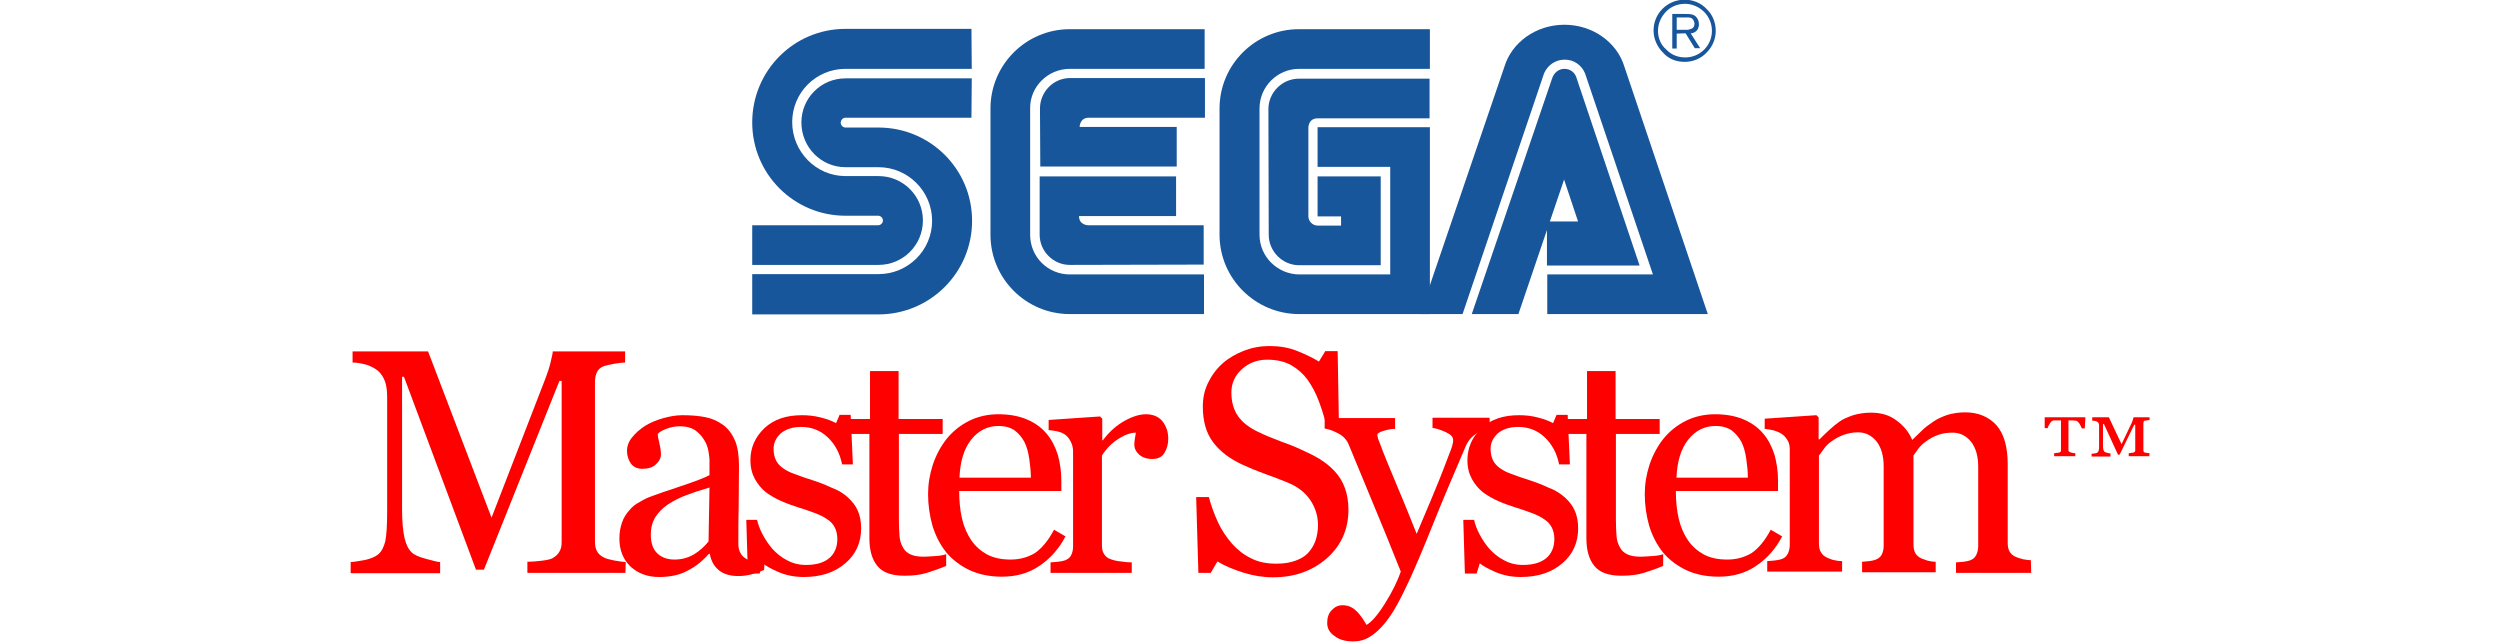
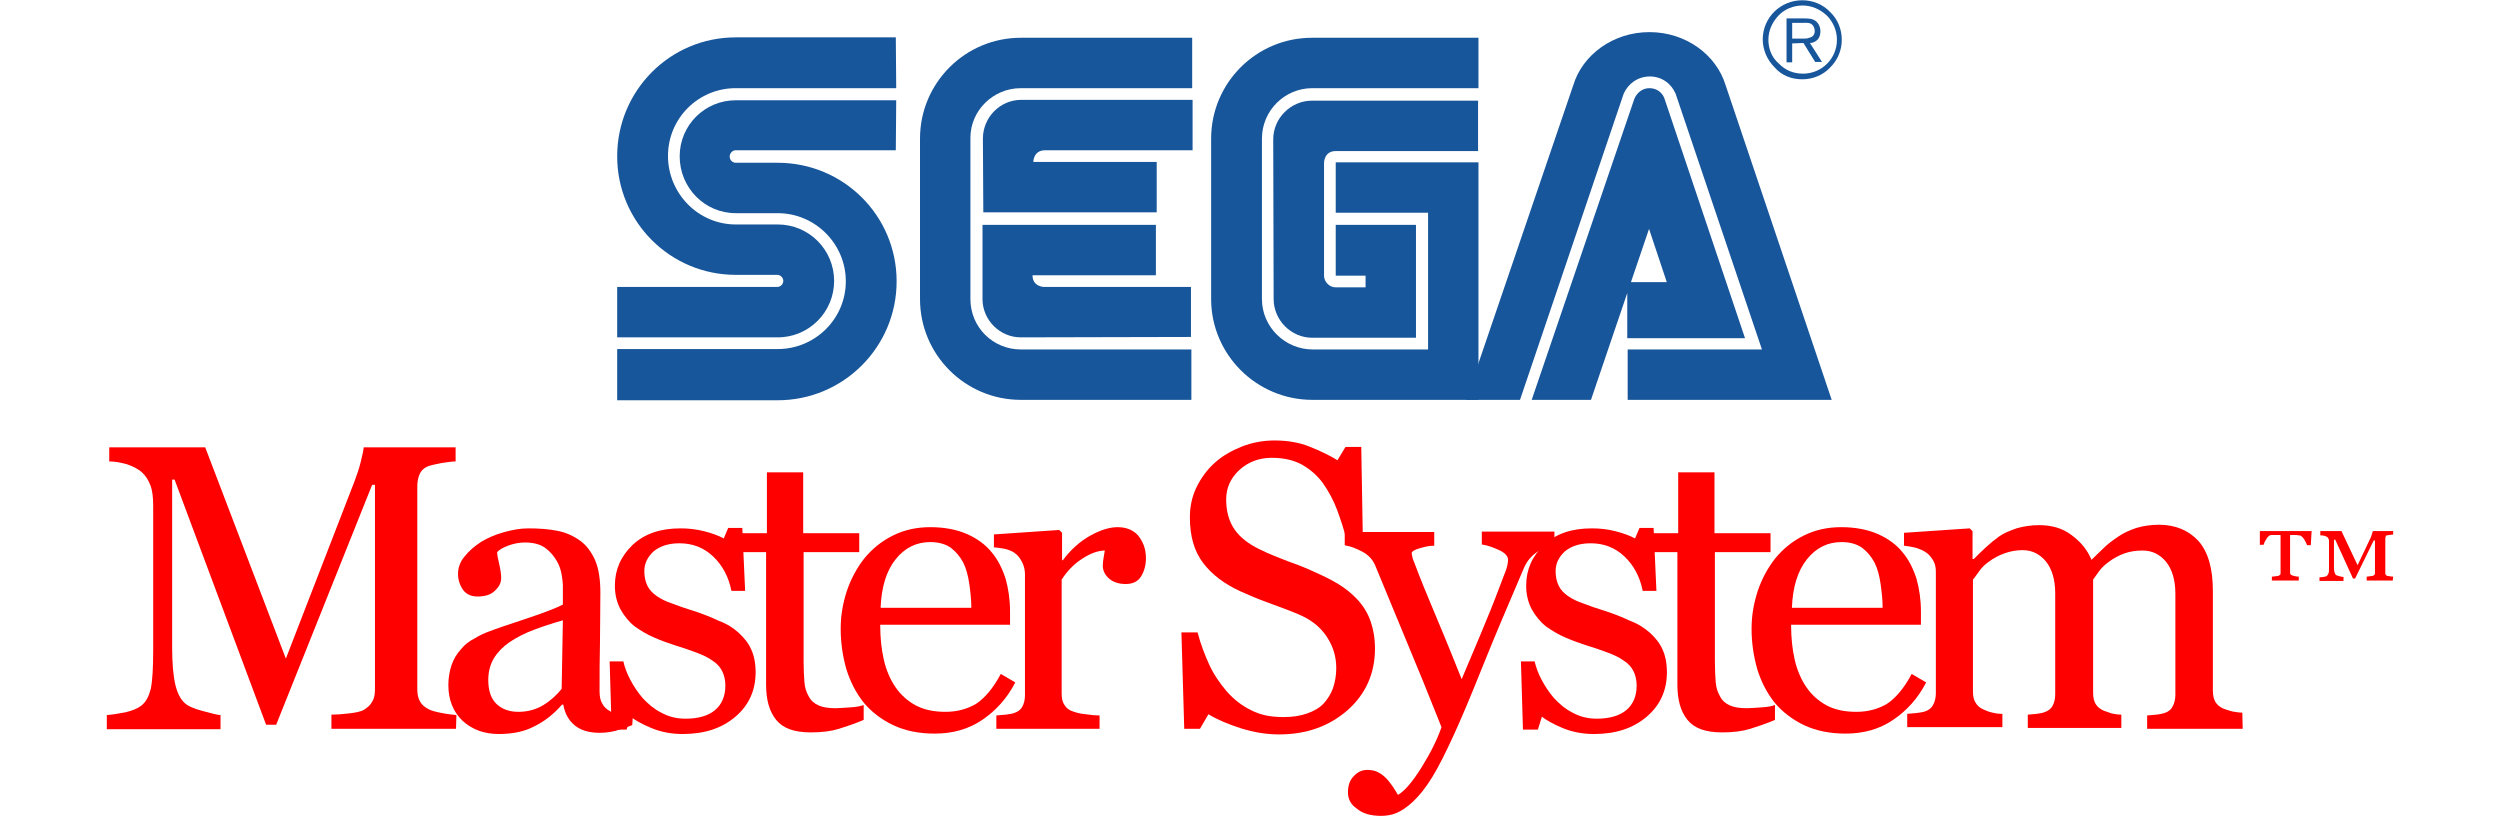
- <svg xmlns="http://www.w3.org/2000/svg" version="1.1" baseProfile="tiny" id="Ebene_1" x="0px" y="0px" viewBox="-134 295.6 788 202.4" xml:space="preserve">
-   <g>
-     <path fill="#17569B" d="M103.1,394.7h39.8c16.3,0,29.5-13.2,29.5-29.5c0-16.3-13.2-29.4-29.5-29.4h-10.4c-0.8,0-1.5-0.7-1.5-1.5   c0-0.9,0.7-1.6,1.5-1.6h39.7l0.1-12.4h-39.8c-7.7,0-13.9,6.2-13.9,13.9c0,7.8,6.2,14.1,13.9,14.1h10.4c9.3,0,16.9,7.6,16.9,16.9   c0,9.3-7.6,16.8-16.9,16.8h-39.8L103.1,394.7L103.1,394.7z" />
-     <path fill="#17569B" d="M103.1,379.1h39.8c7.8,0,14-6.3,14-14c0-7.7-6.2-14-14-14h-10.4c-9.3,0-16.8-7.7-16.8-17   c0-9.3,7.5-16.8,16.8-16.8h39.8l-0.1-12.6h-39.7c-16.3,0-29.4,13.2-29.4,29.5c0,16.3,13.2,29.4,29.4,29.4h10.3   c0.8,0,1.5,0.7,1.5,1.5c0,0.8-0.7,1.5-1.5,1.5h-39.7L103.1,379.1L103.1,379.1z" />
-     <path fill="#17569B" d="M203.2,382.1c-6.9,0-12.5-5.5-12.5-12.5v-40c0-6.7,5.6-12.3,12.5-12.3h42.5v-12.5h-42.5   c-13.8,0-25,11.2-25,25v39.8c0,13.8,11.2,25,25,25h42.3v-12.5L203.2,382.1L203.2,382.1z" />
-     <path fill="#17569B" d="M193.8,329.8c0-5.2,4.2-9.6,9.5-9.6h42.5v12.5h-36.6c-2.9,0-2.9,2.9-2.9,2.9h30.6v12.5h-43L193.8,329.8   L193.8,329.8z" />
-     <path fill="#17569B" d="M203.2,379.1c-5.2,0-9.5-4.3-9.5-9.5v-18.4h43v12.5h-30.6c0,2.9,2.9,2.9,2.9,2.9h36.4v12.4L203.2,379.1   L203.2,379.1z" />
-     <path fill="#17569B" d="M275.6,382.1c-6.9,0-12.6-5.6-12.6-12.5v-39.8c0-6.9,5.6-12.5,12.5-12.5h41.2v-12.5h-41.3   c-13.8,0-25,11.2-25,25v39.8c0,13.8,11.3,25,25.1,25h41.2v-58.9h-35.4v12.5h22.9v33.9L275.6,382.1L275.6,382.1z" />
-     <path fill="#17569B" d="M265.9,369.6c0,5.2,4.3,9.6,9.6,9.6h25.7v-28h-19.9v12.6h7.4v2.9h-7.4c-1.6,0-2.9-1.4-2.9-2.9v-28   c0,0,0-2.9,2.9-2.9h35.3v-12.5h-41.2c-5.2,0-9.6,4.3-9.6,9.6L265.9,369.6L265.9,369.6z" />
-     <path fill="#17569B" d="M355.3,320.1c0.6-1.6,2-2.8,3.8-2.8c1.8,0,3.3,1.1,3.8,2.8l19.9,59.2h-29.2v-13.9h9.8l-4.4-13.2l-14.4,42.4   h-14.7L355.3,320.1L355.3,320.1z" />
-     <path fill="#17569B" d="M387,382.1h-33.3v12.5h50.6l-26.3-78c-2.3-7.6-9.9-13.2-18.9-13.2c-9,0-16.6,5.6-18.9,13.2l-26.6,78H327   l25.7-75.9c1.1-2.5,3.5-4.3,6.5-4.3c2.9,0,5.3,1.7,6.4,4.3L387,382.1L387,382.1z" />
-     <path fill="#17569B" d="M397,315.1c2.6,0,5.1-1,6.9-2.9c1.9-1.9,2.9-4.3,2.9-6.9c0-2.6-1-5.1-2.9-6.9c-1.8-1.9-4.3-2.9-6.9-2.9   c-5.4,0-9.8,4.3-9.8,9.7c0,2.6,1.1,5.1,2.9,6.9C391.9,314.2,394.4,315.1,397,315.1z M388.6,305.3c0-2.2,0.9-4.3,2.5-6   c1.5-1.6,3.7-2.5,6-2.5c2.2,0,4.3,0.9,6,2.5c1.6,1.6,2.5,3.8,2.5,6c0,4.7-3.8,8.4-8.4,8.4c-2.3,0-4.4-0.8-6-2.5   C389.5,309.8,388.6,307.6,388.6,305.3z" />
-     <path fill="#17569B" d="M394.5,306.2v4.7h-1.4v-10.9h4c1.5,0,2.4,0,3.3,0.7c0.7,0.6,1.1,1.5,1.1,2.5c0,2.5-2,2.9-2.6,2.9l3,4.7   h-1.7l-2.9-4.7L394.5,306.2L394.5,306.2z M394.5,305h2.9c0.5,0,0.9,0,1.3-0.2c1.1-0.2,1.4-1,1.4-1.7c0-0.2-0.1-1.1-0.7-1.6   c-0.6-0.5-1.3-0.4-2.1-0.4h-2.8L394.5,305L394.5,305z" />
+ <svg xmlns="http://www.w3.org/2000/svg" version="1.1" id="Ebene_1" x="0px" y="0px" viewBox="-134 295.6 620 202.4" xml:space="preserve" width="620" height="202.4">
+   <defs id="defs45" />
+   <g id="g40" transform="translate(-84.03841,0.1654704)">
+     <path d="m 103.1,394.7 h 39.8 c 16.3,0 29.5,-13.2 29.5,-29.5 0,-16.3 -13.2,-29.4 -29.5,-29.4 h -10.4 c -0.8,0 -1.5,-0.7 -1.5,-1.5 0,-0.9 0.7,-1.6 1.5,-1.6 h 39.7 l 0.1,-12.4 h -39.8 c -7.7,0 -13.9,6.2 -13.9,13.9 0,7.8 6.2,14.1 13.9,14.1 h 10.4 c 9.3,0 16.9,7.6 16.9,16.9 0,9.3 -7.6,16.8 -16.9,16.8 h -39.8 z" id="path2" style="fill:#17569b" />
+     <path d="m 103.1,379.1 h 39.8 c 7.8,0 14,-6.3 14,-14 0,-7.7 -6.2,-14 -14,-14 h -10.4 c -9.3,0 -16.8,-7.7 -16.8,-17 0,-9.3 7.5,-16.8 16.8,-16.8 h 39.8 l -0.1,-12.6 h -39.7 c -16.3,0 -29.4,13.2 -29.4,29.5 0,16.3 13.2,29.4 29.4,29.4 h 10.3 c 0.8,0 1.5,0.7 1.5,1.5 0,0.8 -0.7,1.5 -1.5,1.5 h -39.7 z" id="path4" style="fill:#17569b" />
+     <path d="m 203.2,382.1 c -6.9,0 -12.5,-5.5 -12.5,-12.5 v -40 c 0,-6.7 5.6,-12.3 12.5,-12.3 h 42.5 v -12.5 h -42.5 c -13.8,0 -25,11.2 -25,25 v 39.8 c 0,13.8 11.2,25 25,25 h 42.3 v -12.5 z" id="path6" style="fill:#17569b" />
+     <path d="m 193.8,329.8 c 0,-5.2 4.2,-9.6 9.5,-9.6 h 42.5 v 12.5 h -36.6 c -2.9,0 -2.9,2.9 -2.9,2.9 h 30.6 v 12.5 h -43 z" id="path8" style="fill:#17569b" />
+     <path d="m 203.2,379.1 c -5.2,0 -9.5,-4.3 -9.5,-9.5 v -18.4 h 43 v 12.5 h -30.6 c 0,2.9 2.9,2.9 2.9,2.9 h 36.4 V 379 Z" id="path10" style="fill:#17569b" />
+     <path d="m 275.6,382.1 c -6.9,0 -12.6,-5.6 -12.6,-12.5 v -39.8 c 0,-6.9 5.6,-12.5 12.5,-12.5 h 41.2 v -12.5 h -41.3 c -13.8,0 -25,11.2 -25,25 v 39.8 c 0,13.8 11.3,25 25.1,25 h 41.2 v -58.9 h -35.4 v 12.5 h 22.9 v 33.9 z" id="path12" style="fill:#17569b" />
+     <path d="m 265.9,369.6 c 0,5.2 4.3,9.6 9.6,9.6 h 25.7 v -28 h -19.9 v 12.6 h 7.4 v 2.9 h -7.4 c -1.6,0 -2.9,-1.4 -2.9,-2.9 v -28 c 0,0 0,-2.9 2.9,-2.9 h 35.3 v -12.5 h -41.2 c -5.2,0 -9.6,4.3 -9.6,9.6 z" id="path14" style="fill:#17569b" />
+     <path d="m 355.3,320.1 c 0.6,-1.6 2,-2.8 3.8,-2.8 1.8,0 3.3,1.1 3.8,2.8 l 19.9,59.2 h -29.2 v -13.9 h 9.8 l -4.4,-13.2 -14.4,42.4 h -14.7 z" id="path16" style="fill:#17569b" />
+     <path d="m 387,382.1 h -33.3 v 12.5 h 50.6 l -26.3,-78 c -2.3,-7.6 -9.9,-13.2 -18.9,-13.2 -9,0 -16.6,5.6 -18.9,13.2 l -26.6,78 H 327 l 25.7,-75.9 c 1.1,-2.5 3.5,-4.3 6.5,-4.3 2.9,0 5.3,1.7 6.4,4.3 z" id="path18" style="fill:#17569b" />
+     <path d="m 397,315.1 c 2.6,0 5.1,-1 6.9,-2.9 1.9,-1.9 2.9,-4.3 2.9,-6.9 0,-2.6 -1,-5.1 -2.9,-6.9 -1.8,-1.9 -4.3,-2.9 -6.9,-2.9 -5.4,0 -9.8,4.3 -9.8,9.7 0,2.6 1.1,5.1 2.9,6.9 1.8,2.1 4.3,3 6.9,3 z m -8.4,-9.8 c 0,-2.2 0.9,-4.3 2.5,-6 1.5,-1.6 3.7,-2.5 6,-2.5 2.2,0 4.3,0.9 6,2.5 1.6,1.6 2.5,3.8 2.5,6 0,4.7 -3.8,8.4 -8.4,8.4 -2.3,0 -4.4,-0.8 -6,-2.5 -1.7,-1.4 -2.6,-3.6 -2.6,-5.9 z" id="path20" style="fill:#17569b" />
+     <path d="m 394.5,306.2 v 4.7 h -1.4 V 300 h 4 c 1.5,0 2.4,0 3.3,0.7 0.7,0.6 1.1,1.5 1.1,2.5 0,2.5 -2,2.9 -2.6,2.9 l 3,4.7 h -1.7 l -2.9,-4.7 z m 0,-1.2 h 2.9 c 0.5,0 0.9,0 1.3,-0.2 1.1,-0.2 1.4,-1 1.4,-1.7 0,-0.2 -0.1,-1.1 -0.7,-1.6 -0.6,-0.5 -1.3,-0.4 -2.1,-0.4 h -2.8 z" id="path22" style="fill:#17569b" />
    <g id="g6708" transform="translate(-67.06981,39.50687)">
      <g id="flowRoot6696" transform="translate(0,952.3622)">
-         <path id="path6717" fill="#FF0000" d="M130.2-515.7H99.3v-3.5c1.1,0,2.6-0.1,4.3-0.3c1.8-0.2,3-0.5,3.6-0.8     c1-0.6,1.8-1.3,2.2-2.1c0.5-0.8,0.7-1.8,0.7-3v-50.8h-0.7l-23.8,59.5h-2.5l-22.7-60.8h-0.6v41.7c0,4,0.3,7.1,0.8,9.2     c0.5,2.1,1.3,3.6,2.3,4.5c0.7,0.7,2.2,1.4,4.5,2s3.7,1,4.4,1v3.5H43.6v-3.5c1.5-0.1,3-0.4,4.7-0.7c1.6-0.4,2.9-0.9,3.8-1.6     c1.2-0.9,1.9-2.3,2.4-4.2c0.4-1.9,0.6-5.1,0.6-9.6v-35.8c0-2.1-0.2-3.8-0.7-5.1c-0.5-1.3-1.2-2.4-2.1-3.2c-1-0.9-2.3-1.5-3.7-2     c-1.5-0.4-2.9-0.7-4.4-0.7v-3.5h23.8l20,52.4L105-577c0.6-1.6,1.2-3.3,1.6-5c0.4-1.8,0.7-2.9,0.7-3.5h22.8v3.5     c-0.9,0-2.1,0.2-3.5,0.4c-1.4,0.3-2.5,0.5-3.1,0.7c-1.1,0.4-1.9,1.1-2.3,2c-0.4,0.9-0.6,1.9-0.6,3v50.4c0,1.2,0.2,2.1,0.6,2.9     c0.4,0.8,1.1,1.5,2.3,2.1c0.6,0.3,1.6,0.6,3.2,0.9c1.5,0.3,2.7,0.4,3.6,0.5L130.2-515.7L130.2-515.7L130.2-515.7z" />
-         <path id="path6719" fill="#FF0000" d="M173.9-516.6c-1.5,0.6-2.9,1-4.1,1.4c-1.2,0.3-2.5,0.5-4,0.5c-2.6,0-4.6-0.6-6.1-1.8     c-1.5-1.2-2.5-2.9-2.9-5.2h-0.3c-2.1,2.4-4.4,4.2-6.9,5.4c-2.4,1.3-5.4,1.9-8.8,1.9c-3.6,0-6.6-1.1-9-3.3     c-2.3-2.2-3.5-5.2-3.5-8.8c0-1.9,0.3-3.5,0.8-5c0.5-1.5,1.3-2.8,2.4-4c0.8-1,1.9-1.9,3.3-2.6c1.3-0.8,2.6-1.4,3.8-1.8     c1.5-0.6,4.5-1.6,9-3.1c4.5-1.5,7.6-2.7,9.1-3.5v-4.9c0-0.4-0.1-1.2-0.3-2.5c-0.2-1.2-0.6-2.4-1.2-3.4c-0.7-1.2-1.6-2.3-2.8-3.2     c-1.2-0.9-2.9-1.4-5.1-1.4c-1.5,0-2.9,0.3-4.2,0.8c-1.3,0.5-2.2,1-2.7,1.6c0,0.7,0.2,1.6,0.5,2.9c0.3,1.3,0.5,2.5,0.5,3.5     c0,1.2-0.5,2.2-1.6,3.2c-1,1-2.5,1.4-4.3,1.4c-1.6,0-2.8-0.6-3.6-1.7c-0.8-1.2-1.2-2.5-1.2-3.9c0-1.5,0.5-3,1.6-4.3     c1.1-1.4,2.5-2.6,4.2-3.7c1.5-0.9,3.3-1.7,5.4-2.3c2.1-0.6,4.2-1,6.2-1c2.8,0,5.2,0.2,7.2,0.6c2.1,0.4,3.9,1.2,5.6,2.4     c1.7,1.2,2.9,2.9,3.8,4.9c0.9,2.1,1.3,4.8,1.3,8.1c0,4.7-0.1,8.9-0.1,12.5c-0.1,3.6-0.1,7.6-0.1,11.9c0,1.3,0.2,2.3,0.7,3.1     c0.4,0.8,1.1,1.4,2,1.9c0.5,0.3,1.3,0.5,2.3,0.5c1.1,0,2.2,0.1,3.3,0.1L173.9-516.6L173.9-516.6L173.9-516.6z M156.7-542.6     c-2.8,0.8-5.2,1.6-7.3,2.4c-2.1,0.8-4.1,1.8-5.9,3c-1.6,1.1-2.9,2.4-3.9,4c-0.9,1.5-1.4,3.3-1.4,5.4c0,2.7,0.7,4.7,2.1,6     c1.4,1.3,3.2,1.9,5.4,1.9c2.3,0,4.4-0.6,6.2-1.7c1.8-1.1,3.3-2.5,4.5-4L156.7-542.6z" />
-         <path id="path6721" fill="#FF0000" d="M200.3-539.5c1.3,1.2,2.4,2.5,3.1,4.1c0.7,1.5,1.1,3.4,1.1,5.7c0,4.5-1.7,8.2-5,11     c-3.4,2.9-7.7,4.3-13.1,4.3c-2.8,0-5.4-0.5-7.8-1.5c-2.4-1-4.1-2-5.1-2.8l-1,3.2h-3.7l-0.5-16.9h3.4c0.3,1.3,0.8,2.8,1.7,4.5     c0.9,1.7,1.9,3.2,3.1,4.6c1.3,1.4,2.8,2.7,4.6,3.6c1.8,1,3.8,1.5,6,1.5c3.2,0,5.6-0.7,7.3-2.1c1.7-1.4,2.6-3.5,2.6-6.1     c0-1.4-0.3-2.6-0.8-3.6c-0.5-1-1.3-1.9-2.4-2.6c-1.1-0.8-2.4-1.4-4-2c-1.6-0.6-3.3-1.2-5.3-1.8c-1.5-0.5-3.3-1.1-5.1-1.9     c-1.9-0.8-3.5-1.8-4.9-2.8c-1.4-1.1-2.6-2.6-3.5-4.2c-0.9-1.7-1.4-3.6-1.4-5.9c0-4,1.5-7.3,4.4-10.1c3-2.8,6.9-4.1,11.9-4.1     c1.9,0,3.8,0.2,5.8,0.7c2,0.5,3.6,1.1,4.9,1.8l1.1-2.6h3.5l0.7,15.6h-3.4c-0.7-3.5-2.2-6.3-4.5-8.5c-2.3-2.2-5.1-3.3-8.4-3.3     c-2.7,0-4.8,0.7-6.4,2c-1.5,1.4-2.3,3-2.3,4.9c0,1.5,0.3,2.7,0.8,3.7c0.5,1,1.3,1.8,2.3,2.5c1,0.7,2.2,1.3,3.7,1.8     c1.5,0.6,3.3,1.2,5.5,1.9c2.2,0.7,4.2,1.5,6.1,2.4C197.5-541.7,199.1-540.6,200.3-539.5z" />
-         <path id="path6723" fill="#FF0000" d="M231.3-517.9c-2.1,0.9-4.2,1.6-6.1,2.2c-1.9,0.6-4.2,0.9-7,0.9c-4.1,0-6.9-1-8.6-3.1     c-1.7-2.1-2.5-5-2.5-8.7v-32.9h-8.8v-4.7h9v-15.1h9v15.1h13.9v4.7h-13.8v27.1c0,2,0.1,3.7,0.2,5.1c0.1,1.4,0.5,2.6,1.1,3.6     c0.5,1,1.3,1.7,2.4,2.2c1.1,0.5,2.5,0.7,4.2,0.7c0.8,0,2-0.1,3.6-0.2c1.6-0.1,2.7-0.3,3.4-0.6L231.3-517.9L231.3-517.9z" />
-         <path id="path6725" fill="#FF0000" d="M268.9-527.2c-2,3.9-4.8,7-8.2,9.3c-3.4,2.3-7.3,3.4-11.8,3.4c-3.9,0-7.3-0.7-10.3-2.1     c-2.9-1.4-5.4-3.3-7.3-5.6c-1.9-2.4-3.3-5.1-4.3-8.3c-0.9-3.2-1.4-6.5-1.4-10c0-3.2,0.5-6.2,1.5-9.3c1-3,2.5-5.8,4.4-8.2     c1.9-2.3,4.2-4.2,7-5.6c2.8-1.4,5.9-2.1,9.3-2.1c3.5,0,6.6,0.6,9.1,1.7c2.5,1.1,4.6,2.6,6.2,4.6c1.5,1.8,2.6,4,3.4,6.5     c0.7,2.5,1.1,5.2,1.1,8.1v3.3h-32.2c0,3.2,0.3,6.1,0.9,8.7c0.6,2.6,1.6,4.9,2.9,6.8c1.3,1.9,3,3.4,5,4.5c2.1,1.1,4.5,1.6,7.4,1.6     c2.9,0,5.4-0.7,7.6-2c2.1-1.4,4.2-3.8,6.1-7.4L268.9-527.2z M258-545.7c0-1.8-0.2-3.8-0.5-5.9c-0.3-2.1-0.8-3.9-1.5-5.3     c-0.8-1.5-1.8-2.7-3.1-3.7c-1.3-0.9-3-1.4-5.1-1.4c-3.4,0-6.3,1.4-8.6,4.3c-2.3,2.9-3.5,6.9-3.7,12L258-545.7L258-545.7z" />
-         <path id="path6727" fill="#FF0000" d="M301.3-558c0,1.7-0.4,3.2-1.2,4.5c-0.8,1.3-2.1,1.9-3.8,1.9c-1.8,0-3.2-0.5-4.2-1.4     c-1-0.9-1.5-2-1.5-3.1c0-0.7,0.1-1.4,0.2-2c0.1-0.6,0.2-1.2,0.3-1.8c-1.5,0-3.4,0.6-5.4,1.9c-2.1,1.3-3.8,3-5.3,5.3v28.3     c0,1.2,0.2,2.1,0.7,2.8c0.4,0.7,1.1,1.3,2.1,1.6c0.8,0.3,1.9,0.6,3.2,0.7c1.3,0.2,2.4,0.3,3.4,0.3v3.3h-25.6v-3.3     c0.8-0.1,1.5-0.1,2.3-0.2c0.8-0.1,1.5-0.2,2.1-0.4c0.9-0.3,1.6-0.8,2-1.5c0.4-0.7,0.7-1.7,0.7-2.9v-30c0-1-0.2-2-0.7-3     c-0.5-1-1.1-1.8-2-2.4c-0.6-0.4-1.4-0.7-2.2-0.9c-0.9-0.2-1.8-0.3-2.8-0.4v-3.2l16.2-1.1l0.7,0.7v6.8h0.2c2-2.7,4.3-4.7,6.8-6.1     c2.5-1.4,4.8-2.1,6.8-2.1c2.1,0,3.8,0.7,5,2C300.6-562.1,301.3-560.3,301.3-558L301.3-558z" />
-         <path id="path6729" fill="#FF0000" d="M353.7-547.8c1.5,1.6,2.6,3.4,3.3,5.4c0.7,2,1.1,4.2,1.1,6.8c0,6.2-2.3,11.3-6.8,15.3     c-4.6,4-10.2,6-17,6c-3.1,0-6.2-0.5-9.4-1.5c-3.1-1-5.8-2.1-8.1-3.5l-2.1,3.6h-3.9l-0.7-23.9h4c0.8,3,1.8,5.6,2.9,8     c1.1,2.4,2.6,4.6,4.4,6.7c1.7,1.9,3.7,3.5,6,4.6c2.3,1.2,4.9,1.7,8,1.7c2.3,0,4.2-0.3,5.9-0.9c1.7-0.6,3.1-1.4,4.1-2.5     c1-1.1,1.8-2.4,2.3-3.8c0.5-1.5,0.8-3.1,0.8-5c0-2.8-0.8-5.4-2.4-7.8c-1.6-2.4-3.9-4.2-7-5.5c-2.1-0.9-4.6-1.8-7.3-2.8     c-2.8-1-5.1-2-7.1-2.9c-3.9-1.8-7-4.1-9.2-7c-2.2-2.9-3.3-6.6-3.3-11.3c0-2.7,0.5-5.1,1.6-7.4c1.1-2.3,2.6-4.4,4.6-6.2     c1.9-1.7,4.2-3,6.7-4c2.6-1,5.3-1.5,8.1-1.5c3.2,0,6.1,0.5,8.6,1.5c2.5,1,4.9,2.1,7,3.4l2-3.3h3.9l0.4,23.2h-4     c-0.7-2.7-1.5-5.2-2.4-7.6c-0.9-2.4-2.1-4.6-3.5-6.6c-1.4-1.9-3.1-3.4-5.2-4.6c-2-1.1-4.5-1.7-7.5-1.7c-3.1,0-5.8,1-8,3     c-2.2,2-3.3,4.5-3.3,7.3c0,3,0.7,5.5,2.1,7.5c1.4,2,3.5,3.6,6.2,4.9c2.4,1.2,4.8,2.1,7.1,3c2.3,0.8,4.6,1.7,6.7,2.7     c2,0.9,3.9,1.8,5.7,2.9C350.8-550.5,352.4-549.2,353.7-547.8L353.7-547.8z" />
-         <path id="path6731" fill="#FF0000" d="M351.4-499.9c0-1.6,0.4-3,1.4-4c0.9-1,2-1.6,3.4-1.6c1,0,2,0.2,2.7,0.6     c0.8,0.4,1.4,0.9,2,1.5c0.5,0.5,1,1.2,1.6,2c0.6,0.9,1,1.6,1.3,2.1c1.6-0.9,3.6-3.2,5.9-6.9c2.3-3.7,3.9-7,4.9-9.9     c-3.1-7.8-5.9-14.7-8.5-20.9c-2.5-6.1-5.2-12.5-7.9-19.1c-0.6-1.5-1.7-2.7-3.2-3.5c-1.5-0.8-3-1.4-4.4-1.6v-3.3h22.2v3.4     c-1,0-2.2,0.2-3.5,0.6c-1.4,0.4-2.1,0.8-2.1,1.3c0,0.2,0.1,0.5,0.2,1c0.1,0.5,0.3,0.9,0.5,1.4c1.2,3.3,3.1,7.9,5.7,14.1     c2.6,6.1,4.5,11,6,14.7c1.5-3.5,3-7.1,4.6-10.9c1.6-3.8,3.4-8.2,5.3-13.3c0.2-0.6,0.6-1.5,1-2.6c0.4-1.1,0.6-2,0.6-2.8     c0-0.9-0.7-1.7-2.2-2.4c-1.5-0.7-2.9-1.2-4.3-1.4v-3.2h18v3.1c-1,0.2-2.3,0.7-3.9,1.7c-1.6,1-2.8,2.3-3.6,4.1     c-3.9,9.1-7.4,17.3-10.4,24.8c-3,7.5-5.3,12.9-6.9,16.4c-2.1,4.6-3.9,8.2-5.5,10.8c-1.6,2.6-3.2,4.6-4.8,6.1     c-1.5,1.4-2.9,2.3-4.1,2.8s-2.5,0.7-3.8,0.7c-2.6,0-4.6-0.6-6-1.8C352.1-496.9,351.4-498.3,351.4-499.9L351.4-499.9z" />
-         <path id="path6733" fill="#FF0000" d="M426.3-539.5c1.3,1.2,2.4,2.5,3.1,4.1c0.7,1.5,1.1,3.4,1.1,5.7c0,4.5-1.7,8.2-5,11     c-3.4,2.9-7.7,4.3-13.1,4.3c-2.8,0-5.4-0.5-7.8-1.5c-2.4-1-4.1-2-5.1-2.8l-1,3.2h-3.7l-0.5-16.9h3.4c0.3,1.3,0.8,2.8,1.7,4.5     c0.9,1.7,1.9,3.2,3.1,4.6c1.3,1.4,2.8,2.7,4.6,3.6c1.8,1,3.8,1.5,6,1.5c3.1,0,5.6-0.7,7.3-2.1c1.7-1.4,2.6-3.5,2.6-6.1     c0-1.4-0.3-2.6-0.8-3.6c-0.5-1-1.3-1.9-2.4-2.6c-1.1-0.8-2.4-1.4-4-2c-1.6-0.6-3.3-1.2-5.3-1.8c-1.5-0.5-3.3-1.1-5.1-1.9     c-1.9-0.8-3.5-1.8-4.9-2.8c-1.4-1.1-2.6-2.6-3.5-4.2c-0.9-1.7-1.4-3.6-1.4-5.9c0-4,1.5-7.3,4.4-10.1c3-2.8,6.9-4.1,11.9-4.1     c1.9,0,3.9,0.2,5.8,0.7c2,0.5,3.6,1.1,4.9,1.8l1.1-2.6h3.5l0.7,15.6h-3.4c-0.7-3.5-2.2-6.3-4.5-8.5c-2.3-2.2-5.1-3.3-8.4-3.3     c-2.7,0-4.8,0.7-6.4,2c-1.5,1.4-2.3,3-2.3,4.9c0,1.5,0.3,2.7,0.8,3.7c0.5,1,1.3,1.8,2.3,2.5c1,0.7,2.2,1.3,3.7,1.8     c1.5,0.6,3.3,1.2,5.5,1.9c2.2,0.7,4.2,1.5,6.1,2.4C423.5-541.7,425-540.6,426.3-539.5L426.3-539.5z" />
-         <path id="path6735" fill="#FF0000" d="M457.3-517.9c-2.1,0.9-4.2,1.6-6.1,2.2c-1.9,0.6-4.2,0.9-7,0.9c-4.1,0-6.9-1-8.6-3.1     c-1.7-2.1-2.5-5-2.5-8.7v-32.9h-8.8v-4.7h9v-15.1h9v15.1h13.9v4.7h-13.8v27.1c0,2,0.1,3.7,0.2,5.1s0.5,2.6,1.1,3.6     c0.5,1,1.3,1.7,2.4,2.2c1.1,0.5,2.5,0.7,4.2,0.7c0.8,0,2-0.1,3.6-0.2c1.6-0.1,2.7-0.3,3.4-0.6L457.3-517.9L457.3-517.9z" />
-         <path id="path6737" fill="#FF0000" d="M494.8-527.2c-2,3.9-4.8,7-8.2,9.3c-3.4,2.3-7.3,3.4-11.8,3.4c-3.9,0-7.3-0.7-10.3-2.1     c-2.9-1.4-5.4-3.3-7.3-5.6c-1.9-2.4-3.3-5.1-4.3-8.3c-0.9-3.2-1.4-6.5-1.4-10c0-3.2,0.5-6.2,1.5-9.3c1-3,2.5-5.8,4.4-8.2     c1.9-2.3,4.2-4.2,7-5.6c2.8-1.4,5.9-2.1,9.3-2.1c3.5,0,6.6,0.6,9.1,1.7c2.5,1.1,4.6,2.6,6.2,4.6c1.5,1.8,2.6,4,3.4,6.5     c0.7,2.5,1.1,5.2,1.1,8.1v3.3h-32.2c0,3.2,0.3,6.1,0.9,8.7c0.6,2.6,1.6,4.9,2.9,6.8c1.3,1.9,3,3.4,5,4.5c2.1,1.1,4.5,1.6,7.4,1.6     c2.9,0,5.4-0.7,7.6-2c2.1-1.4,4.2-3.8,6.1-7.4L494.8-527.2z M484-545.7c0-1.8-0.2-3.8-0.5-5.9c-0.3-2.1-0.8-3.9-1.5-5.3     c-0.8-1.5-1.8-2.7-3.1-3.7c-1.3-0.9-3-1.4-5.1-1.4c-3.4,0-6.3,1.4-8.6,4.3c-2.3,2.9-3.5,6.9-3.7,12L484-545.7L484-545.7z" />
-         <path id="path6739" fill="#FF0000" d="M573.3-515.7h-23.7v-3.3c0.8-0.1,1.5-0.1,2.3-0.2c0.8-0.1,1.4-0.2,2-0.4     c0.9-0.3,1.6-0.8,2-1.6c0.4-0.7,0.7-1.7,0.7-2.9v-25.1c0-3.4-0.8-6-2.3-7.9c-1.6-1.9-3.5-2.8-5.8-2.8c-1.6,0-3.1,0.2-4.5,0.7     c-1.4,0.5-2.7,1.2-3.9,2.1c-1,0.7-1.8,1.5-2.4,2.3c-0.6,0.8-1.1,1.5-1.5,2.1v28c0,1.2,0.2,2.1,0.6,2.8c0.4,0.7,1.1,1.3,2,1.7     c0.8,0.3,1.4,0.5,2,0.7c0.6,0.1,1.4,0.3,2.4,0.3v3.3H520v-3.3c0.8-0.1,1.5-0.1,2.2-0.2c0.7-0.1,1.4-0.2,1.9-0.4     c0.9-0.3,1.6-0.8,2-1.5c0.4-0.7,0.7-1.7,0.7-2.9v-25.1c0-3.4-0.8-6-2.3-7.9c-1.6-1.9-3.5-2.8-5.8-2.8c-1.6,0-3.1,0.3-4.5,0.8     c-1.4,0.5-2.7,1.2-3.9,2.1c-1,0.7-1.8,1.5-2.4,2.4c-0.7,0.9-1.1,1.6-1.5,2v27.8c0,1.1,0.2,2.1,0.7,2.8c0.5,0.8,1.1,1.3,2.1,1.7     c0.7,0.3,1.4,0.6,2.1,0.7c0.7,0.2,1.5,0.3,2.4,0.3v3.3h-23.6v-3.3c0.8-0.1,1.5-0.1,2.3-0.2c0.8-0.1,1.5-0.2,2.1-0.4     c0.9-0.3,1.6-0.8,2-1.6c0.4-0.7,0.7-1.7,0.7-2.9v-30.2c0-1-0.2-2-0.7-2.8c-0.5-0.8-1.1-1.6-2-2.1c-0.6-0.4-1.4-0.7-2.3-1     c-0.9-0.2-1.9-0.4-2.9-0.5v-3.2l16.3-1.1l0.7,0.7v6.9h0.3c0.8-0.8,1.8-1.8,3-2.9c1.2-1.1,2.3-2,3.3-2.7c1.1-0.8,2.6-1.4,4.3-2     c1.7-0.5,3.6-0.8,5.6-0.8c3.2,0,5.9,0.8,8.1,2.5c2.3,1.7,3.9,3.7,4.9,6.1c1.2-1.1,2.2-2.2,3.1-3c0.9-0.9,2.1-1.8,3.6-2.8     c1.3-0.9,2.7-1.5,4.4-2.1c1.7-0.5,3.6-0.8,5.6-0.8c4.1,0,7.4,1.4,9.8,4c2.4,2.7,3.6,6.8,3.6,12.4v24.7c0,1.2,0.2,2.1,0.6,2.8     c0.4,0.7,1.1,1.3,2,1.7c0.8,0.3,1.5,0.5,2.2,0.7c0.7,0.1,1.6,0.3,2.5,0.3L573.3-515.7L573.3-515.7L573.3-515.7L573.3-515.7z" />
+         <path id="path6717" d="M 130.2,-515.7 H 99.3 v -3.5 c 1.1,0 2.6,-0.1 4.3,-0.3 1.8,-0.2 3,-0.5 3.6,-0.8 1,-0.6 1.8,-1.3 2.2,-2.1 0.5,-0.8 0.7,-1.8 0.7,-3 v -50.8 h -0.7 l -23.8,59.5 h -2.5 l -22.7,-60.8 h -0.6 v 41.7 c 0,4 0.3,7.1 0.8,9.2 0.5,2.1 1.3,3.6 2.3,4.5 0.7,0.7 2.2,1.4 4.5,2 2.3,0.6 3.7,1 4.4,1 v 3.5 H 43.6 v -3.5 c 1.5,-0.1 3,-0.4 4.7,-0.7 1.6,-0.4 2.9,-0.9 3.8,-1.6 1.2,-0.9 1.9,-2.3 2.4,-4.2 0.4,-1.9 0.6,-5.1 0.6,-9.6 V -571 c 0,-2.1 -0.2,-3.8 -0.7,-5.1 -0.5,-1.3 -1.2,-2.4 -2.1,-3.2 -1,-0.9 -2.3,-1.5 -3.7,-2 -1.5,-0.4 -2.9,-0.7 -4.4,-0.7 v -3.5 H 68 l 20,52.4 17,-43.9 c 0.6,-1.6 1.2,-3.3 1.6,-5 0.4,-1.8 0.7,-2.9 0.7,-3.5 h 22.8 v 3.5 c -0.9,0 -2.1,0.2 -3.5,0.4 -1.4,0.3 -2.5,0.5 -3.1,0.7 -1.1,0.4 -1.9,1.1 -2.3,2 -0.4,0.9 -0.6,1.9 -0.6,3 v 50.4 c 0,1.2 0.2,2.1 0.6,2.9 0.4,0.8 1.1,1.5 2.3,2.1 0.6,0.3 1.6,0.6 3.2,0.9 1.5,0.3 2.7,0.4 3.6,0.5 z" style="fill:#ff0000" />
+         <path id="path6719" d="m 173.9,-516.6 c -1.5,0.6 -2.9,1 -4.1,1.4 -1.2,0.3 -2.5,0.5 -4,0.5 -2.6,0 -4.6,-0.6 -6.1,-1.8 -1.5,-1.2 -2.5,-2.9 -2.9,-5.2 h -0.3 c -2.1,2.4 -4.4,4.2 -6.9,5.4 -2.4,1.3 -5.4,1.9 -8.8,1.9 -3.6,0 -6.6,-1.1 -9,-3.3 -2.3,-2.2 -3.5,-5.2 -3.5,-8.8 0,-1.9 0.3,-3.5 0.8,-5 0.5,-1.5 1.3,-2.8 2.4,-4 0.8,-1 1.9,-1.9 3.3,-2.6 1.3,-0.8 2.6,-1.4 3.8,-1.8 1.5,-0.6 4.5,-1.6 9,-3.1 4.5,-1.5 7.6,-2.7 9.1,-3.5 v -4.9 c 0,-0.4 -0.1,-1.2 -0.3,-2.5 -0.2,-1.2 -0.6,-2.4 -1.2,-3.4 -0.7,-1.2 -1.6,-2.3 -2.8,-3.2 -1.2,-0.9 -2.9,-1.4 -5.1,-1.4 -1.5,0 -2.9,0.3 -4.2,0.8 -1.3,0.5 -2.2,1 -2.7,1.6 0,0.7 0.2,1.6 0.5,2.9 0.3,1.3 0.5,2.5 0.5,3.5 0,1.2 -0.5,2.2 -1.6,3.2 -1,1 -2.5,1.4 -4.3,1.4 -1.6,0 -2.8,-0.6 -3.6,-1.7 -0.8,-1.2 -1.2,-2.5 -1.2,-3.9 0,-1.5 0.5,-3 1.6,-4.3 1.1,-1.4 2.5,-2.6 4.2,-3.7 1.5,-0.9 3.3,-1.7 5.4,-2.3 2.1,-0.6 4.2,-1 6.2,-1 2.8,0 5.2,0.2 7.2,0.6 2.1,0.4 3.9,1.2 5.6,2.4 1.7,1.2 2.9,2.9 3.8,4.9 0.9,2.1 1.3,4.8 1.3,8.1 0,4.7 -0.1,8.9 -0.1,12.5 -0.1,3.6 -0.1,7.6 -0.1,11.9 0,1.3 0.2,2.3 0.7,3.1 0.4,0.8 1.1,1.4 2,1.9 0.5,0.3 1.3,0.5 2.3,0.5 1.1,0 2.2,0.1 3.3,0.1 z m -17.2,-26 c -2.8,0.8 -5.2,1.6 -7.3,2.4 -2.1,0.8 -4.1,1.8 -5.9,3 -1.6,1.1 -2.9,2.4 -3.9,4 -0.9,1.5 -1.4,3.3 -1.4,5.4 0,2.7 0.7,4.7 2.1,6 1.4,1.3 3.2,1.9 5.4,1.9 2.3,0 4.4,-0.6 6.2,-1.7 1.8,-1.1 3.3,-2.5 4.5,-4 z" style="fill:#ff0000" />
+         <path id="path6721" d="m 200.3,-539.5 c 1.3,1.2 2.4,2.5 3.1,4.1 0.7,1.5 1.1,3.4 1.1,5.7 0,4.5 -1.7,8.2 -5,11 -3.4,2.9 -7.7,4.3 -13.1,4.3 -2.8,0 -5.4,-0.5 -7.8,-1.5 -2.4,-1 -4.1,-2 -5.1,-2.8 l -1,3.2 h -3.7 l -0.5,-16.9 h 3.4 c 0.3,1.3 0.8,2.8 1.7,4.5 0.9,1.7 1.9,3.2 3.1,4.6 1.3,1.4 2.8,2.7 4.6,3.6 1.8,1 3.8,1.5 6,1.5 3.2,0 5.6,-0.7 7.3,-2.1 1.7,-1.4 2.6,-3.5 2.6,-6.1 0,-1.4 -0.3,-2.6 -0.8,-3.6 -0.5,-1 -1.3,-1.9 -2.4,-2.6 -1.1,-0.8 -2.4,-1.4 -4,-2 -1.6,-0.6 -3.3,-1.2 -5.3,-1.8 -1.5,-0.5 -3.3,-1.1 -5.1,-1.9 -1.9,-0.8 -3.5,-1.8 -4.9,-2.8 -1.4,-1.1 -2.6,-2.6 -3.5,-4.2 -0.9,-1.7 -1.4,-3.6 -1.4,-5.9 0,-4 1.5,-7.3 4.4,-10.1 3,-2.8 6.9,-4.1 11.9,-4.1 1.9,0 3.8,0.2 5.8,0.7 2,0.5 3.6,1.1 4.9,1.8 l 1.1,-2.6 h 3.5 l 0.7,15.6 h -3.4 c -0.7,-3.5 -2.2,-6.3 -4.5,-8.5 -2.3,-2.2 -5.1,-3.3 -8.4,-3.3 -2.7,0 -4.8,0.7 -6.4,2 -1.5,1.4 -2.3,3 -2.3,4.9 0,1.5 0.3,2.7 0.8,3.7 0.5,1 1.3,1.8 2.3,2.5 1,0.7 2.2,1.3 3.7,1.8 1.5,0.6 3.3,1.2 5.5,1.9 2.2,0.7 4.2,1.5 6.1,2.4 2.2,0.8 3.8,1.9 5,3 z" style="fill:#ff0000" />
+         <path id="path6723" d="m 231.3,-517.9 c -2.1,0.9 -4.2,1.6 -6.1,2.2 -1.9,0.6 -4.2,0.9 -7,0.9 -4.1,0 -6.9,-1 -8.6,-3.1 -1.7,-2.1 -2.5,-5 -2.5,-8.7 v -32.9 h -8.8 v -4.7 h 9 v -15.1 h 9 v 15.1 h 13.9 v 4.7 h -13.8 v 27.1 c 0,2 0.1,3.7 0.2,5.1 0.1,1.4 0.5,2.6 1.1,3.6 0.5,1 1.3,1.7 2.4,2.2 1.1,0.5 2.5,0.7 4.2,0.7 0.8,0 2,-0.1 3.6,-0.2 1.6,-0.1 2.7,-0.3 3.4,-0.6 z" style="fill:#ff0000" />
+         <path id="path6725" d="m 268.9,-527.2 c -2,3.9 -4.8,7 -8.2,9.3 -3.4,2.3 -7.3,3.4 -11.8,3.4 -3.9,0 -7.3,-0.7 -10.3,-2.1 -2.9,-1.4 -5.4,-3.3 -7.3,-5.6 -1.9,-2.4 -3.3,-5.1 -4.3,-8.3 -0.9,-3.2 -1.4,-6.5 -1.4,-10 0,-3.2 0.5,-6.2 1.5,-9.3 1,-3 2.5,-5.8 4.4,-8.2 1.9,-2.3 4.2,-4.2 7,-5.6 2.8,-1.4 5.9,-2.1 9.3,-2.1 3.5,0 6.6,0.6 9.1,1.7 2.5,1.1 4.6,2.6 6.2,4.6 1.5,1.8 2.6,4 3.4,6.5 0.7,2.5 1.1,5.2 1.1,8.1 v 3.3 h -32.2 c 0,3.2 0.3,6.1 0.9,8.7 0.6,2.6 1.6,4.9 2.9,6.8 1.3,1.9 3,3.4 5,4.5 2.1,1.1 4.5,1.6 7.4,1.6 2.9,0 5.4,-0.7 7.6,-2 2.1,-1.4 4.2,-3.8 6.1,-7.4 z M 258,-545.7 c 0,-1.8 -0.2,-3.8 -0.5,-5.9 -0.3,-2.1 -0.8,-3.9 -1.5,-5.3 -0.8,-1.5 -1.8,-2.7 -3.1,-3.7 -1.3,-0.9 -3,-1.4 -5.1,-1.4 -3.4,0 -6.3,1.4 -8.6,4.3 -2.3,2.9 -3.5,6.9 -3.7,12 z" style="fill:#ff0000" />
+         <path id="path6727" d="m 301.3,-558 c 0,1.7 -0.4,3.2 -1.2,4.5 -0.8,1.3 -2.1,1.9 -3.8,1.9 -1.8,0 -3.2,-0.5 -4.2,-1.4 -1,-0.9 -1.5,-2 -1.5,-3.1 0,-0.7 0.1,-1.4 0.2,-2 0.1,-0.6 0.2,-1.2 0.3,-1.8 -1.5,0 -3.4,0.6 -5.4,1.9 -2.1,1.3 -3.8,3 -5.3,5.3 v 28.3 c 0,1.2 0.2,2.1 0.7,2.8 0.4,0.7 1.1,1.3 2.1,1.6 0.8,0.3 1.9,0.6 3.2,0.7 1.3,0.2 2.4,0.3 3.4,0.3 v 3.3 h -25.6 v -3.3 c 0.8,-0.1 1.5,-0.1 2.3,-0.2 0.8,-0.1 1.5,-0.2 2.1,-0.4 0.9,-0.3 1.6,-0.8 2,-1.5 0.4,-0.7 0.7,-1.7 0.7,-2.9 v -30 c 0,-1 -0.2,-2 -0.7,-3 -0.5,-1 -1.1,-1.8 -2,-2.4 -0.6,-0.4 -1.4,-0.7 -2.2,-0.9 -0.9,-0.2 -1.8,-0.3 -2.8,-0.4 v -3.2 l 16.2,-1.1 0.7,0.7 v 6.8 h 0.2 c 2,-2.7 4.3,-4.7 6.8,-6.1 2.5,-1.4 4.8,-2.1 6.8,-2.1 2.1,0 3.8,0.7 5,2 1.3,1.6 2,3.4 2,5.7 z" style="fill:#ff0000" />
+         <path id="path6729" d="m 353.7,-547.8 c 1.5,1.6 2.6,3.4 3.3,5.4 0.7,2 1.1,4.2 1.1,6.8 0,6.2 -2.3,11.3 -6.8,15.3 -4.6,4 -10.2,6 -17,6 -3.1,0 -6.2,-0.5 -9.4,-1.5 -3.1,-1 -5.8,-2.1 -8.1,-3.5 l -2.1,3.6 h -3.9 l -0.7,-23.9 h 4 c 0.8,3 1.8,5.6 2.9,8 1.1,2.4 2.6,4.6 4.4,6.7 1.7,1.9 3.7,3.5 6,4.6 2.3,1.2 4.9,1.7 8,1.7 2.3,0 4.2,-0.3 5.9,-0.9 1.7,-0.6 3.1,-1.4 4.1,-2.5 1,-1.1 1.8,-2.4 2.3,-3.8 0.5,-1.5 0.8,-3.1 0.8,-5 0,-2.8 -0.8,-5.4 -2.4,-7.8 -1.6,-2.4 -3.9,-4.2 -7,-5.5 -2.1,-0.9 -4.6,-1.8 -7.3,-2.8 -2.8,-1 -5.1,-2 -7.1,-2.9 -3.9,-1.8 -7,-4.1 -9.2,-7 -2.2,-2.9 -3.3,-6.6 -3.3,-11.3 0,-2.7 0.5,-5.1 1.6,-7.4 1.1,-2.3 2.6,-4.4 4.6,-6.2 1.9,-1.7 4.2,-3 6.7,-4 2.6,-1 5.3,-1.5 8.1,-1.5 3.2,0 6.1,0.5 8.6,1.5 2.5,1 4.9,2.1 7,3.4 l 2,-3.3 h 3.9 l 0.4,23.2 h -4 c -0.7,-2.7 -1.5,-5.2 -2.4,-7.6 -0.9,-2.4 -2.1,-4.6 -3.5,-6.6 -1.4,-1.9 -3.1,-3.4 -5.2,-4.6 -2,-1.1 -4.5,-1.7 -7.5,-1.7 -3.1,0 -5.8,1 -8,3 -2.2,2 -3.3,4.5 -3.3,7.3 0,3 0.7,5.5 2.1,7.5 1.4,2 3.5,3.6 6.2,4.9 2.4,1.2 4.8,2.1 7.1,3 2.3,0.8 4.6,1.7 6.7,2.7 2,0.9 3.9,1.8 5.7,2.9 1.8,1.1 3.4,2.4 4.7,3.8 z" style="fill:#ff0000" />
+         <path id="path6731" d="m 351.4,-499.9 c 0,-1.6 0.4,-3 1.4,-4 0.9,-1 2,-1.6 3.4,-1.6 1,0 2,0.2 2.7,0.6 0.8,0.4 1.4,0.9 2,1.5 0.5,0.5 1,1.2 1.6,2 0.6,0.9 1,1.6 1.3,2.1 1.6,-0.9 3.6,-3.2 5.9,-6.9 2.3,-3.7 3.9,-7 4.9,-9.9 -3.1,-7.8 -5.9,-14.7 -8.5,-20.9 -2.5,-6.1 -5.2,-12.5 -7.9,-19.1 -0.6,-1.5 -1.7,-2.7 -3.2,-3.5 -1.5,-0.8 -3,-1.4 -4.4,-1.6 v -3.3 h 22.2 v 3.4 c -1,0 -2.2,0.2 -3.5,0.6 -1.4,0.4 -2.1,0.8 -2.1,1.3 0,0.2 0.1,0.5 0.2,1 0.1,0.5 0.3,0.9 0.5,1.4 1.2,3.3 3.1,7.9 5.7,14.1 2.6,6.1 4.5,11 6,14.7 1.5,-3.5 3,-7.1 4.6,-10.9 1.6,-3.8 3.4,-8.2 5.3,-13.3 0.2,-0.6 0.6,-1.5 1,-2.6 0.4,-1.1 0.6,-2 0.6,-2.8 0,-0.9 -0.7,-1.7 -2.2,-2.4 -1.5,-0.7 -2.9,-1.2 -4.3,-1.4 v -3.2 h 18 v 3.1 c -1,0.2 -2.3,0.7 -3.9,1.7 -1.6,1 -2.8,2.3 -3.6,4.1 -3.9,9.1 -7.4,17.3 -10.4,24.8 -3,7.5 -5.3,12.9 -6.9,16.4 -2.1,4.6 -3.9,8.2 -5.5,10.8 -1.6,2.6 -3.2,4.6 -4.8,6.1 -1.5,1.4 -2.9,2.3 -4.1,2.8 -1.2,0.5 -2.5,0.7 -3.8,0.7 -2.6,0 -4.6,-0.6 -6,-1.8 -1.5,-1 -2.2,-2.4 -2.2,-4 z" style="fill:#ff0000" />
+         <path id="path6733" d="m 426.3,-539.5 c 1.3,1.2 2.4,2.5 3.1,4.1 0.7,1.5 1.1,3.4 1.1,5.7 0,4.5 -1.7,8.2 -5,11 -3.4,2.9 -7.7,4.3 -13.1,4.3 -2.8,0 -5.4,-0.5 -7.8,-1.5 -2.4,-1 -4.1,-2 -5.1,-2.8 l -1,3.2 h -3.7 l -0.5,-16.9 h 3.4 c 0.3,1.3 0.8,2.8 1.7,4.5 0.9,1.7 1.9,3.2 3.1,4.6 1.3,1.4 2.8,2.7 4.6,3.6 1.8,1 3.8,1.5 6,1.5 3.1,0 5.6,-0.7 7.3,-2.1 1.7,-1.4 2.6,-3.5 2.6,-6.1 0,-1.4 -0.3,-2.6 -0.8,-3.6 -0.5,-1 -1.3,-1.9 -2.4,-2.6 -1.1,-0.8 -2.4,-1.4 -4,-2 -1.6,-0.6 -3.3,-1.2 -5.3,-1.8 -1.5,-0.5 -3.3,-1.1 -5.1,-1.9 -1.9,-0.8 -3.5,-1.8 -4.9,-2.8 -1.4,-1.1 -2.6,-2.6 -3.5,-4.2 -0.9,-1.7 -1.4,-3.6 -1.4,-5.9 0,-4 1.5,-7.3 4.4,-10.1 3,-2.8 6.9,-4.1 11.9,-4.1 1.9,0 3.9,0.2 5.8,0.7 2,0.5 3.6,1.1 4.9,1.8 l 1.1,-2.6 h 3.5 l 0.7,15.6 h -3.4 c -0.7,-3.5 -2.2,-6.3 -4.5,-8.5 -2.3,-2.2 -5.1,-3.3 -8.4,-3.3 -2.7,0 -4.8,0.7 -6.4,2 -1.5,1.4 -2.3,3 -2.3,4.9 0,1.5 0.3,2.7 0.8,3.7 0.5,1 1.3,1.8 2.3,2.5 1,0.7 2.2,1.3 3.7,1.8 1.5,0.6 3.3,1.2 5.5,1.9 2.2,0.7 4.2,1.5 6.1,2.4 2.2,0.8 3.7,1.9 5,3 z" style="fill:#ff0000" />
+         <path id="path6735" d="m 457.3,-517.9 c -2.1,0.9 -4.2,1.6 -6.1,2.2 -1.9,0.6 -4.2,0.9 -7,0.9 -4.1,0 -6.9,-1 -8.6,-3.1 -1.7,-2.1 -2.5,-5 -2.5,-8.7 v -32.9 h -8.8 v -4.7 h 9 v -15.1 h 9 v 15.1 h 13.9 v 4.7 h -13.8 v 27.1 c 0,2 0.1,3.7 0.2,5.1 0.1,1.4 0.5,2.6 1.1,3.6 0.5,1 1.3,1.7 2.4,2.2 1.1,0.5 2.5,0.7 4.2,0.7 0.8,0 2,-0.1 3.6,-0.2 1.6,-0.1 2.7,-0.3 3.4,-0.6 z" style="fill:#ff0000" />
+         <path id="path6737" d="m 494.8,-527.2 c -2,3.9 -4.8,7 -8.2,9.3 -3.4,2.3 -7.3,3.4 -11.8,3.4 -3.9,0 -7.3,-0.7 -10.3,-2.1 -2.9,-1.4 -5.4,-3.3 -7.3,-5.6 -1.9,-2.4 -3.3,-5.1 -4.3,-8.3 -0.9,-3.2 -1.4,-6.5 -1.4,-10 0,-3.2 0.5,-6.2 1.5,-9.3 1,-3 2.5,-5.8 4.4,-8.2 1.9,-2.3 4.2,-4.2 7,-5.6 2.8,-1.4 5.9,-2.1 9.3,-2.1 3.5,0 6.6,0.6 9.1,1.7 2.5,1.1 4.6,2.6 6.2,4.6 1.5,1.8 2.6,4 3.4,6.5 0.7,2.5 1.1,5.2 1.1,8.1 v 3.3 h -32.2 c 0,3.2 0.3,6.1 0.9,8.7 0.6,2.6 1.6,4.9 2.9,6.8 1.3,1.9 3,3.4 5,4.5 2.1,1.1 4.5,1.6 7.4,1.6 2.9,0 5.4,-0.7 7.6,-2 2.1,-1.4 4.2,-3.8 6.1,-7.4 z M 484,-545.7 c 0,-1.8 -0.2,-3.8 -0.5,-5.9 -0.3,-2.1 -0.8,-3.9 -1.5,-5.3 -0.8,-1.5 -1.8,-2.7 -3.1,-3.7 -1.3,-0.9 -3,-1.4 -5.1,-1.4 -3.4,0 -6.3,1.4 -8.6,4.3 -2.3,2.9 -3.5,6.9 -3.7,12 z" style="fill:#ff0000" />
+         <path id="path6739" d="m 573.3,-515.7 h -23.7 v -3.3 c 0.8,-0.1 1.5,-0.1 2.3,-0.2 0.8,-0.1 1.4,-0.2 2,-0.4 0.9,-0.3 1.6,-0.8 2,-1.6 0.4,-0.7 0.7,-1.7 0.7,-2.9 v -25.1 c 0,-3.4 -0.8,-6 -2.3,-7.9 -1.6,-1.9 -3.5,-2.8 -5.8,-2.8 -1.6,0 -3.1,0.2 -4.5,0.7 -1.4,0.5 -2.7,1.2 -3.9,2.1 -1,0.7 -1.8,1.5 -2.4,2.3 -0.6,0.8 -1.1,1.5 -1.5,2.1 v 28 c 0,1.2 0.2,2.1 0.6,2.8 0.4,0.7 1.1,1.3 2,1.7 0.8,0.3 1.4,0.5 2,0.7 0.6,0.1 1.4,0.3 2.4,0.3 v 3.3 H 520 v -3.3 c 0.8,-0.1 1.5,-0.1 2.2,-0.2 0.7,-0.1 1.4,-0.2 1.9,-0.4 0.9,-0.3 1.6,-0.8 2,-1.5 0.4,-0.7 0.7,-1.7 0.7,-2.9 v -25.1 c 0,-3.4 -0.8,-6 -2.3,-7.9 -1.6,-1.9 -3.5,-2.8 -5.8,-2.8 -1.6,0 -3.1,0.3 -4.5,0.8 -1.4,0.5 -2.7,1.2 -3.9,2.1 -1,0.7 -1.8,1.5 -2.4,2.4 -0.7,0.9 -1.1,1.6 -1.5,2 v 27.8 c 0,1.1 0.2,2.1 0.7,2.8 0.5,0.8 1.1,1.3 2.1,1.7 0.7,0.3 1.4,0.6 2.1,0.7 0.7,0.2 1.5,0.3 2.4,0.3 v 3.3 h -23.6 v -3.3 c 0.8,-0.1 1.5,-0.1 2.3,-0.2 0.8,-0.1 1.5,-0.2 2.1,-0.4 0.9,-0.3 1.6,-0.8 2,-1.6 0.4,-0.7 0.7,-1.7 0.7,-2.9 v -30.2 c 0,-1 -0.2,-2 -0.7,-2.8 -0.5,-0.8 -1.1,-1.6 -2,-2.1 -0.6,-0.4 -1.4,-0.7 -2.3,-1 -0.9,-0.2 -1.9,-0.4 -2.9,-0.5 v -3.2 l 16.3,-1.1 0.7,0.7 v 6.9 h 0.3 c 0.8,-0.8 1.8,-1.8 3,-2.9 1.2,-1.1 2.3,-2 3.3,-2.7 1.1,-0.8 2.6,-1.4 4.3,-2 1.7,-0.5 3.6,-0.8 5.6,-0.8 3.2,0 5.9,0.8 8.1,2.5 2.3,1.7 3.9,3.7 4.9,6.1 1.2,-1.1 2.2,-2.2 3.1,-3 0.9,-0.9 2.1,-1.8 3.6,-2.8 1.3,-0.9 2.7,-1.5 4.4,-2.1 1.7,-0.5 3.6,-0.8 5.6,-0.8 4.1,0 7.4,1.4 9.8,4 2.4,2.7 3.6,6.8 3.6,12.4 v 24.7 c 0,1.2 0.2,2.1 0.6,2.8 0.4,0.7 1.1,1.3 2,1.7 0.8,0.3 1.5,0.5 2.2,0.7 0.7,0.1 1.6,0.3 2.5,0.3 z" style="fill:#ff0000" />
      </g>
      <g id="text6704" transform="scale(1.026764,0.9739338)">
-         <path id="path6742" fill="#FF0000" d="M594.6,410.6h-6.3v-1c0.2,0,0.5,0,0.8-0.1c0.4,0,0.6-0.1,0.7-0.1c0.2-0.1,0.3-0.2,0.4-0.3     c0.1-0.1,0.1-0.2,0.1-0.4v-8.3h-0.3l-4.5,9.7H585l-4.3-9.9h-0.3v6.7c0,0.6,0,1.1,0.1,1.5c0.1,0.3,0.2,0.6,0.4,0.8     c0.2,0.1,0.4,0.2,0.8,0.3c0.4,0.1,0.7,0.2,1,0.2v1h-5.8v-0.9c0.2,0,0.5-0.1,0.9-0.1c0.4-0.1,0.7-0.1,0.9-0.3     c0.2-0.2,0.3-0.4,0.4-0.7c0.1-0.3,0.1-0.8,0.1-1.6v-6.4c0-0.3,0-0.5-0.1-0.7c-0.1-0.2-0.2-0.4-0.4-0.5c-0.2-0.1-0.4-0.3-0.7-0.3     c-0.3-0.1-0.6-0.1-0.9-0.1V398h5.1l3.9,8.7l3.2-7.1c0.1-0.3,0.2-0.6,0.3-0.9c0.1-0.3,0.1-0.5,0.2-0.7h4.9v0.9     c-0.2,0-0.5,0-0.8,0.1c-0.3,0-0.6,0.1-0.7,0.1c-0.2,0-0.3,0.1-0.3,0.3c0,0.1-0.1,0.3-0.1,0.4v8.9c0,0.2,0,0.3,0.1,0.4     c0,0.1,0.2,0.2,0.3,0.3c0.1,0,0.3,0.1,0.6,0.1c0.3,0.1,0.6,0.1,0.9,0.1L594.6,410.6L594.6,410.6L594.6,410.6z M574.8,401.6h-0.9     c-0.1-0.4-0.4-0.9-0.7-1.5c-0.4-0.6-0.7-0.9-1.1-1c-0.3,0-0.5,0-0.8-0.1c-0.3,0-0.5,0-0.6,0h-0.9v9.6c0,0.2,0,0.3,0.1,0.4     c0.1,0.1,0.2,0.2,0.4,0.3c0.1,0,0.3,0.1,0.7,0.2c0.3,0.1,0.6,0.1,0.9,0.1v1h-6.5v-1c0.2,0,0.5,0,0.9-0.1c0.4,0,0.6-0.1,0.7-0.1     c0.2-0.1,0.3-0.2,0.4-0.3c0.1-0.1,0.1-0.3,0.1-0.4V399h-0.9c-0.2,0-0.4,0-0.7,0c-0.3,0-0.5,0-0.7,0c-0.4,0.1-0.8,0.4-1.1,1     c-0.4,0.6-0.6,1.1-0.7,1.5h-0.9V398h12.5L574.8,401.6L574.8,401.6z" />
+         <path id="path6742" d="m 594.6,410.6 h -6.3 v -1 c 0.2,0 0.5,0 0.8,-0.1 0.4,0 0.6,-0.1 0.7,-0.1 0.2,-0.1 0.3,-0.2 0.4,-0.3 0.1,-0.1 0.1,-0.2 0.1,-0.4 v -8.3 H 590 l -4.5,9.7 H 585 l -4.3,-9.9 h -0.3 v 6.7 c 0,0.6 0,1.1 0.1,1.5 0.1,0.3 0.2,0.6 0.4,0.8 0.2,0.1 0.4,0.2 0.8,0.3 0.4,0.1 0.7,0.2 1,0.2 v 1 h -5.8 v -0.9 c 0.2,0 0.5,-0.1 0.9,-0.1 0.4,-0.1 0.7,-0.1 0.9,-0.3 0.2,-0.2 0.3,-0.4 0.4,-0.7 0.1,-0.3 0.1,-0.8 0.1,-1.6 v -6.4 c 0,-0.3 0,-0.5 -0.1,-0.7 -0.1,-0.2 -0.2,-0.4 -0.4,-0.5 -0.2,-0.1 -0.4,-0.3 -0.7,-0.3 -0.3,-0.1 -0.6,-0.1 -0.9,-0.1 V 398 h 5.1 l 3.9,8.7 3.2,-7.1 c 0.1,-0.3 0.2,-0.6 0.3,-0.9 0.1,-0.3 0.1,-0.5 0.2,-0.7 h 4.9 v 0.9 c -0.2,0 -0.5,0 -0.8,0.1 -0.3,0 -0.6,0.1 -0.7,0.1 -0.2,0 -0.3,0.1 -0.3,0.3 0,0.1 -0.1,0.3 -0.1,0.4 v 8.9 c 0,0.2 0,0.3 0.1,0.4 0,0.1 0.2,0.2 0.3,0.3 0.1,0 0.3,0.1 0.6,0.1 0.3,0.1 0.6,0.1 0.9,0.1 z m -19.8,-9 h -0.9 c -0.1,-0.4 -0.4,-0.9 -0.7,-1.5 -0.4,-0.6 -0.7,-0.9 -1.1,-1 -0.3,0 -0.5,0 -0.8,-0.1 -0.3,0 -0.5,0 -0.6,0 h -0.9 v 9.6 c 0,0.2 0,0.3 0.1,0.4 0.1,0.1 0.2,0.2 0.4,0.3 0.1,0 0.3,0.1 0.7,0.2 0.3,0.1 0.6,0.1 0.9,0.1 v 1 h -6.5 v -1 c 0.2,0 0.5,0 0.9,-0.1 0.4,0 0.6,-0.1 0.7,-0.1 0.2,-0.1 0.3,-0.2 0.4,-0.3 0.1,-0.1 0.1,-0.3 0.1,-0.4 V 399 h -0.9 c -0.2,0 -0.4,0 -0.7,0 -0.3,0 -0.5,0 -0.7,0 -0.4,0.1 -0.8,0.4 -1.1,1 -0.4,0.6 -0.6,1.1 -0.7,1.5 h -0.9 V 398 H 575 Z" style="fill:#ff0000" />
      </g>
    </g>
  </g>
</svg>
